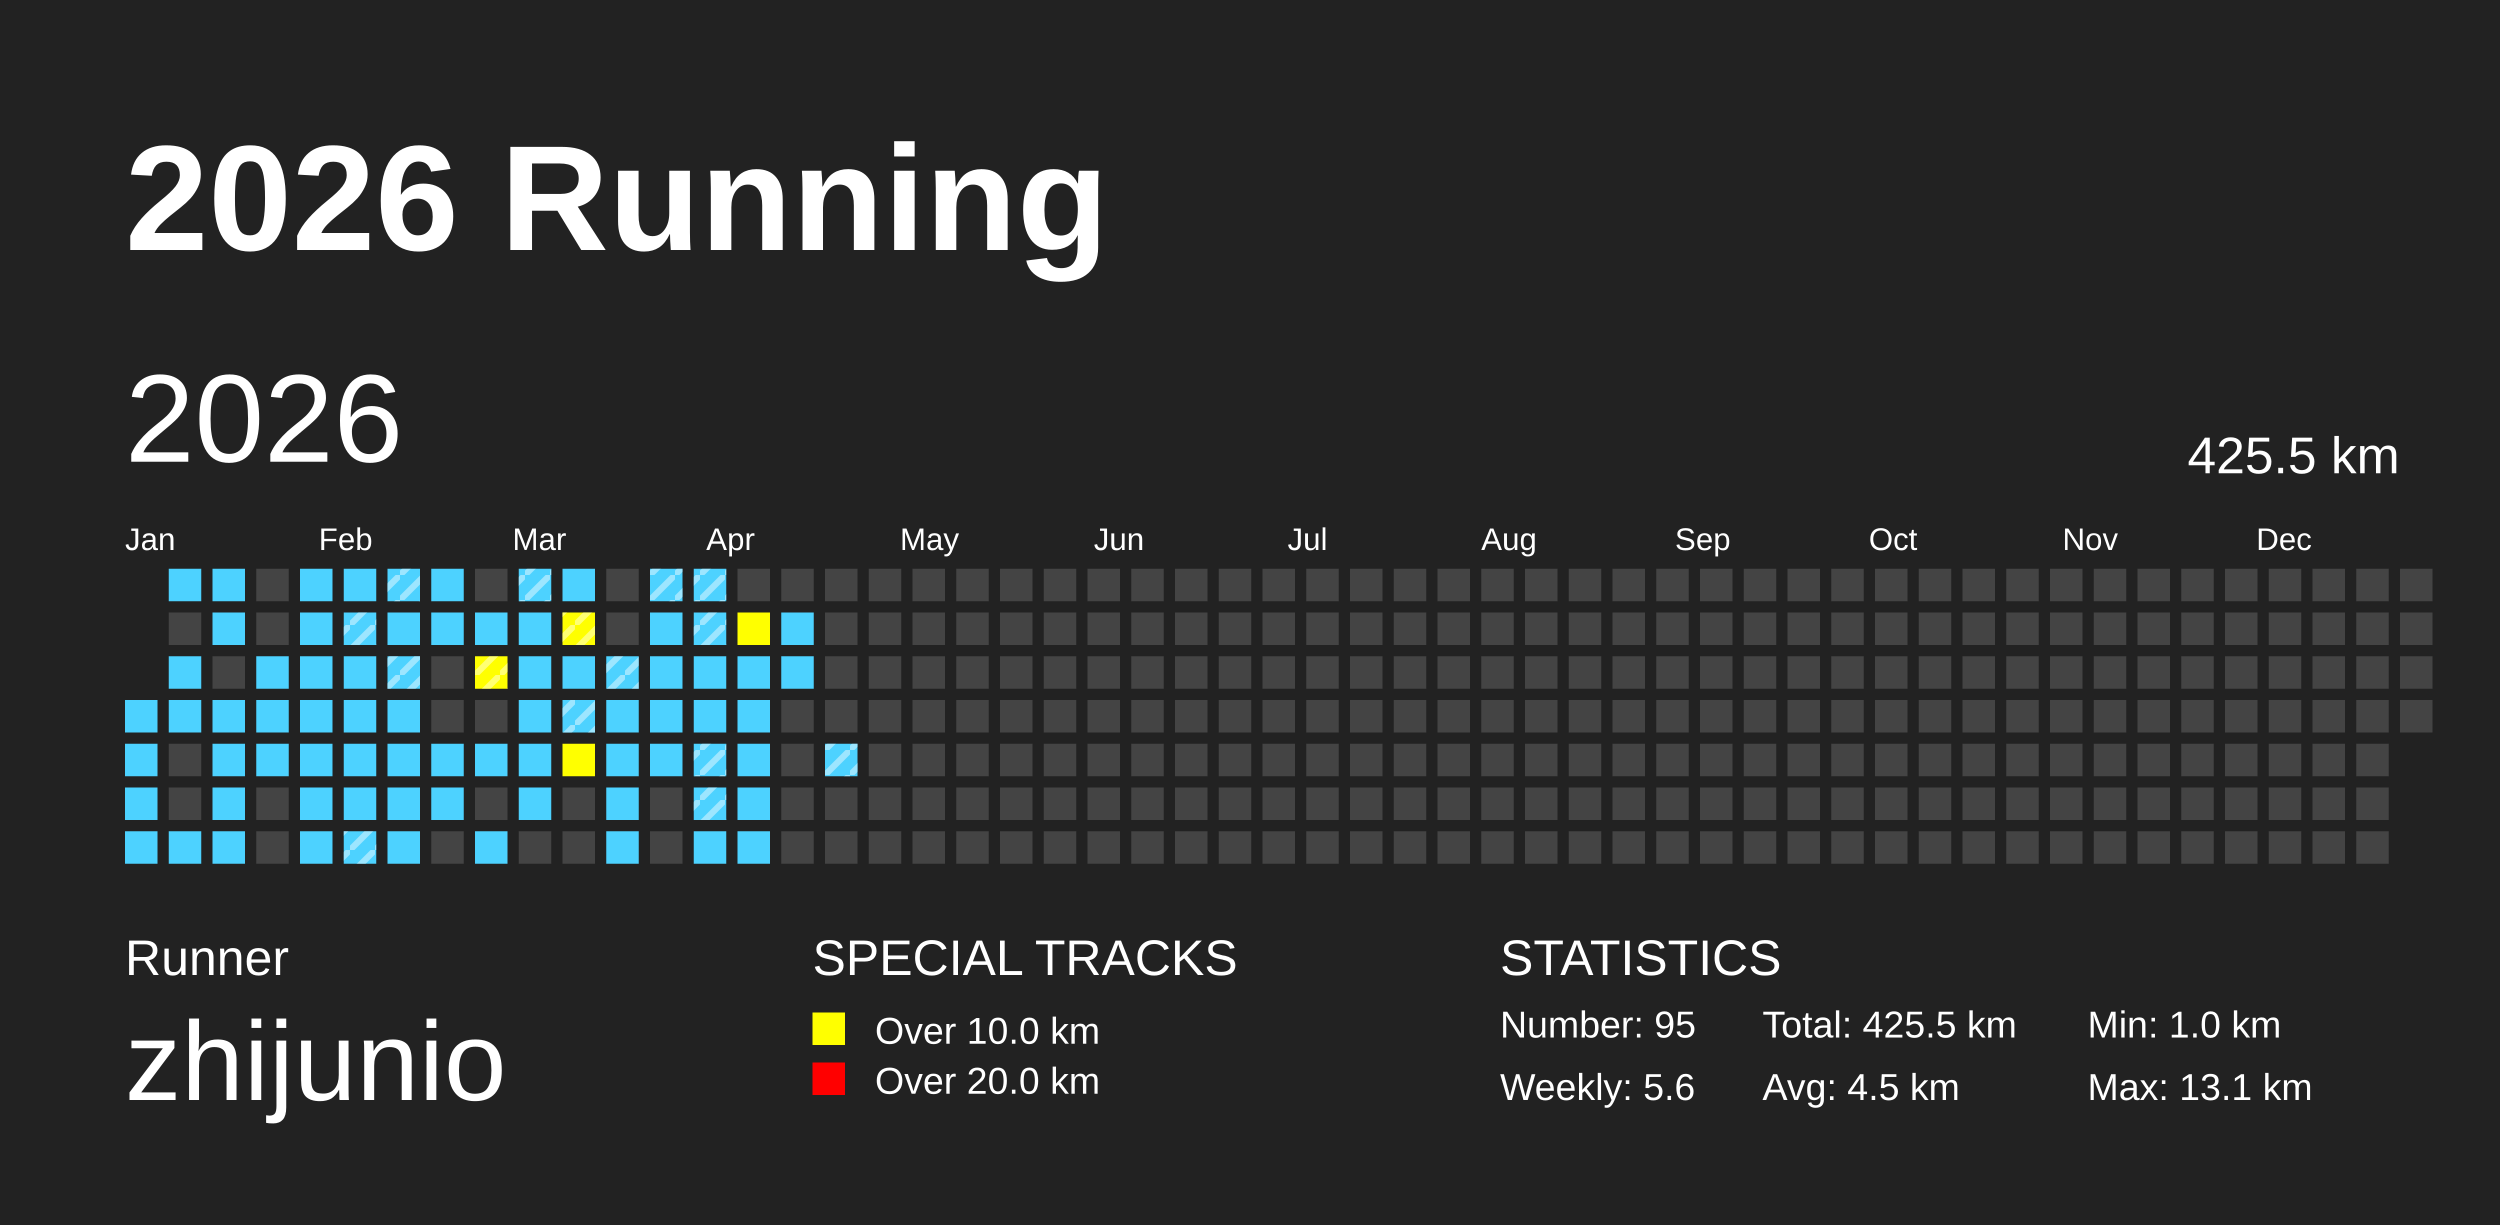
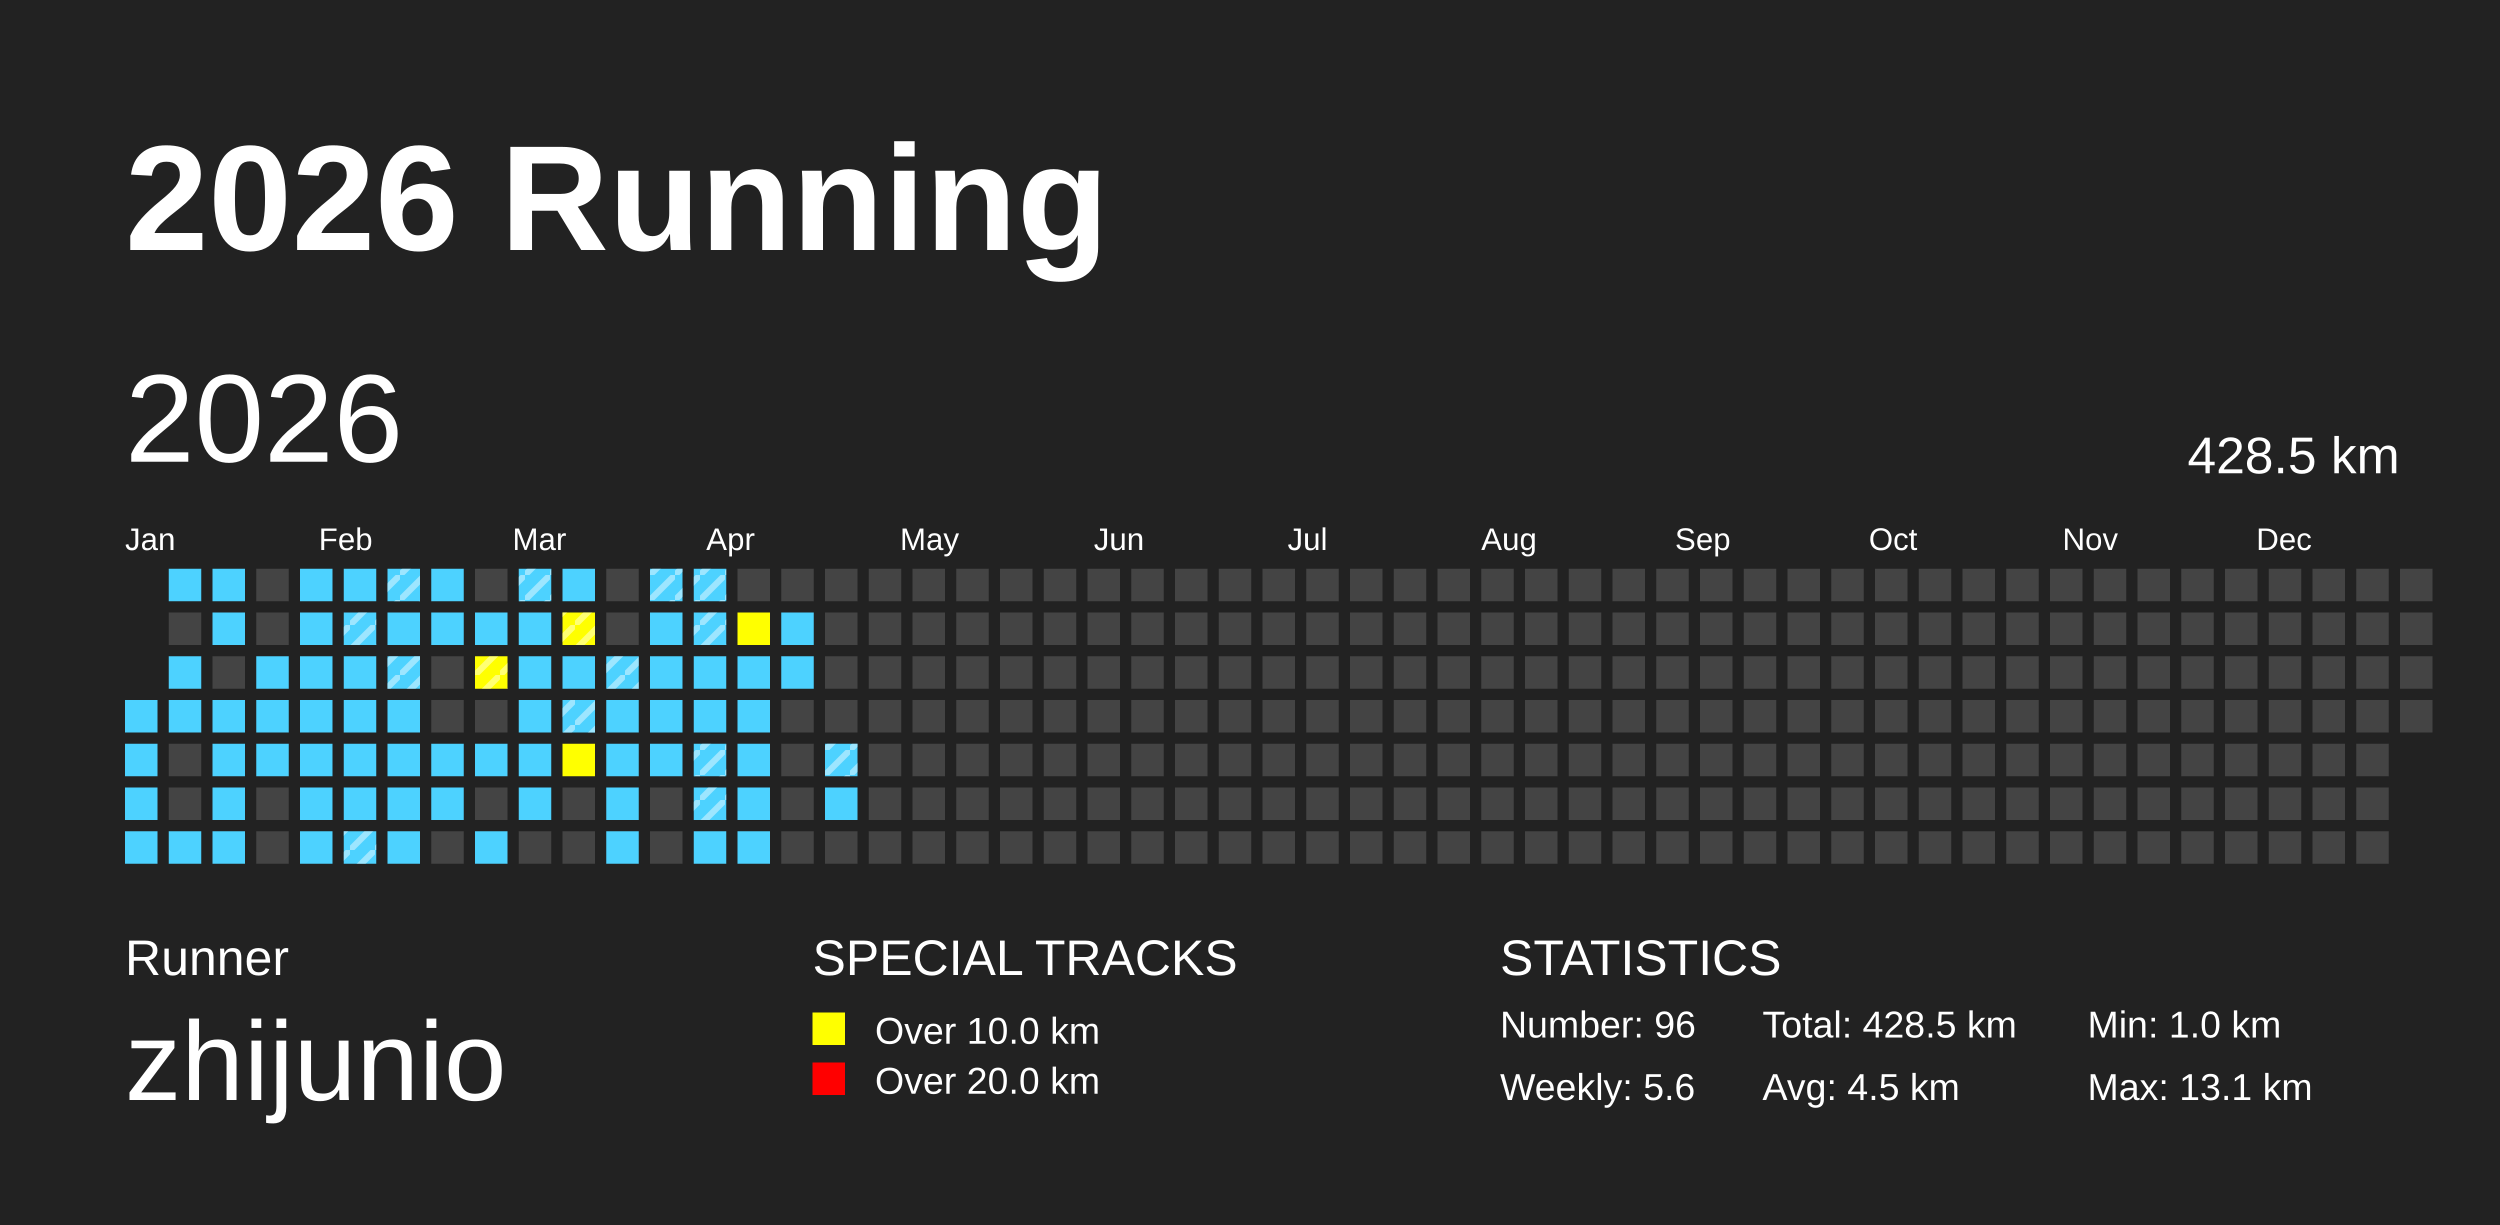
<svg xmlns="http://www.w3.org/2000/svg" baseProfile="full" height="98mm" version="1.1" viewBox="0,0,200,98" width="200mm">
  <defs>
    <pattern height="2" id="indoor-stripe" patternUnits="userSpaceOnUse" width="2">
      <line stroke="white" stroke-opacity="0.45" stroke-width="0.5" x1="0" x2="2" y1="2" y2="0" />
    </pattern>
  </defs>
  <rect fill="#222222" height="98" width="200" x="0" y="0" />
  <text fill="#FFFFFF" style="font-size:12px; font-family:Arial; font-weight:bold;" x="10" y="20">2026 Running</text>
  <text fill="#FFFFFF" style="font-size:4px; font-family:Arial" x="10" y="78">Runner</text>
  <text fill="#FFFFFF" style="font-size:9px; font-family:Arial" x="10" y="88">zhijunio</text>
  <text fill="#FFFFFF" style="font-size:4px; font-family:Arial" x="65" y="78">SPECIAL TRACKS</text>
  <rect fill="yellow" height="2.6" width="2.6" x="65" y="81" />
  <text fill="#FFFFFF" style="font-size:3px; font-family:Arial" x="70" y="83.5">Over 10.0 km</text>
  <rect fill="red" height="2.6" width="2.6" x="65" y="85" />
  <text fill="#FFFFFF" style="font-size:3px; font-family:Arial" x="70" y="87.5">Over 20.0 km</text>
  <text fill="#FFFFFF" style="font-size:4px; font-family:Arial" x="120" y="78">STATISTICS</text>
-   <text fill="#FFFFFF" style="font-size:3px; font-family:Arial" x="120" y="83">Number: 95</text>
+   <text fill="#FFFFFF" style="font-size:3px; font-family:Arial" x="120" y="83">Number: 96</text>
  <text fill="#FFFFFF" style="font-size:3px; font-family:Arial" x="120" y="88">Weekly: 5.6</text>
-   <text fill="#FFFFFF" style="font-size:3px; font-family:Arial" x="141" y="83">Total: 425.5 km</text>
+   <text fill="#FFFFFF" style="font-size:3px; font-family:Arial" x="141" y="83">Total: 428.5 km</text>
  <text fill="#FFFFFF" style="font-size:3px; font-family:Arial" x="141" y="88">Avg: 4.5 km</text>
  <text fill="#FFFFFF" style="font-size:3px; font-family:Arial" x="167" y="83">Min: 1.0 km</text>
  <text fill="#FFFFFF" style="font-size:3px; font-family:Arial" x="167" y="88">Max: 13.1 km</text>
  <text dominant-baseline="hanging" fill="#FFFFFF" style="font-size:10.0px; font-family:Arial;" x="10" y="30">2026</text>
-   <text dominant-baseline="hanging" fill="#FFFFFF" style="font-size:4.125px; font-family:Arial;" x="175" y="35">425.5 km</text>
+   <text dominant-baseline="hanging" fill="#FFFFFF" style="font-size:4.125px; font-family:Arial;" x="175" y="35">428.5 km</text>
  <text fill="#FFFFFF" style="font-size:2.5px; font-family:Arial" x="10.0" y="44">Jan</text>
  <text fill="#FFFFFF" style="font-size:2.5px; font-family:Arial" x="25.5" y="44">Feb</text>
  <text fill="#FFFFFF" style="font-size:2.5px; font-family:Arial" x="41.0" y="44">Mar</text>
  <text fill="#FFFFFF" style="font-size:2.5px; font-family:Arial" x="56.5" y="44">Apr</text>
  <text fill="#FFFFFF" style="font-size:2.5px; font-family:Arial" x="72.0" y="44">May</text>
  <text fill="#FFFFFF" style="font-size:2.5px; font-family:Arial" x="87.5" y="44">Jun</text>
  <text fill="#FFFFFF" style="font-size:2.5px; font-family:Arial" x="103.0" y="44">Jul</text>
  <text fill="#FFFFFF" style="font-size:2.5px; font-family:Arial" x="118.5" y="44">Aug</text>
  <text fill="#FFFFFF" style="font-size:2.5px; font-family:Arial" x="134.0" y="44">Sep</text>
  <text fill="#FFFFFF" style="font-size:2.5px; font-family:Arial" x="149.5" y="44">Oct</text>
  <text fill="#FFFFFF" style="font-size:2.5px; font-family:Arial" x="165.0" y="44">Nov</text>
  <text fill="#FFFFFF" style="font-size:2.5px; font-family:Arial" x="180.5" y="44">Dec</text>
  <rect fill="#4DD2FF" height="2.6" width="2.6" x="10.0" y="56.0" />
  <rect fill="#4DD2FF" height="2.6" width="2.6" x="10.0" y="59.5" />
  <rect fill="#4DD2FF" height="2.6" width="2.6" x="10.0" y="63.0" />
  <rect fill="#4DD2FF" height="2.6" width="2.6" x="10.0" y="66.5" />
  <rect fill="#4DD2FF" height="2.6" width="2.6" x="13.5" y="45.5" />
  <rect fill="#444444" height="2.6" width="2.6" x="13.5" y="49.0" />
  <rect fill="#4DD2FF" height="2.6" width="2.6" x="13.5" y="52.5" />
  <rect fill="#4DD2FF" height="2.6" width="2.6" x="13.5" y="56.0" />
  <rect fill="#444444" height="2.6" width="2.6" x="13.5" y="59.5" />
  <rect fill="#444444" height="2.6" width="2.6" x="13.5" y="63.0" />
  <rect fill="#4DD2FF" height="2.6" width="2.6" x="13.5" y="66.5" />
  <rect fill="#4DD2FF" height="2.6" width="2.6" x="17.0" y="45.5" />
  <rect fill="#4DD2FF" height="2.6" width="2.6" x="17.0" y="49.0" />
  <rect fill="#444444" height="2.6" width="2.6" x="17.0" y="52.5" />
  <rect fill="#4DD2FF" height="2.6" width="2.6" x="17.0" y="56.0" />
  <rect fill="#4DD2FF" height="2.6" width="2.6" x="17.0" y="59.5" />
  <rect fill="#4DD2FF" height="2.6" width="2.6" x="17.0" y="63.0" />
  <rect fill="#4DD2FF" height="2.6" width="2.6" x="17.0" y="66.5" />
  <rect fill="#444444" height="2.6" width="2.6" x="20.5" y="45.5" />
  <rect fill="#444444" height="2.6" width="2.6" x="20.5" y="49.0" />
  <rect fill="#4DD2FF" height="2.6" width="2.6" x="20.5" y="52.5" />
  <rect fill="#4DD2FF" height="2.6" width="2.6" x="20.5" y="56.0" />
  <rect fill="#4DD2FF" height="2.6" width="2.6" x="20.5" y="59.5" />
  <rect fill="#444444" height="2.6" width="2.6" x="20.5" y="63.0" />
  <rect fill="#444444" height="2.6" width="2.6" x="20.5" y="66.5" />
  <rect fill="#4DD2FF" height="2.6" width="2.6" x="24.0" y="45.5" />
  <rect fill="#4DD2FF" height="2.6" width="2.6" x="24.0" y="49.0" />
  <rect fill="#4DD2FF" height="2.6" width="2.6" x="24.0" y="52.5" />
  <rect fill="#4DD2FF" height="2.6" width="2.6" x="24.0" y="56.0" />
  <rect fill="#4DD2FF" height="2.6" width="2.6" x="24.0" y="59.5" />
  <rect fill="#4DD2FF" height="2.6" width="2.6" x="24.0" y="63.0" />
  <rect fill="#4DD2FF" height="2.6" width="2.6" x="24.0" y="66.5" />
  <rect fill="#4DD2FF" height="2.6" width="2.6" x="27.5" y="45.5" />
  <rect fill="#4DD2FF" height="2.6" width="2.6" x="27.5" y="49.0" />
  <rect fill="url(#indoor-stripe)" height="2.6" width="2.6" x="27.5" y="49.0" />
  <rect fill="#4DD2FF" height="2.6" width="2.6" x="27.5" y="52.5" />
  <rect fill="#4DD2FF" height="2.6" width="2.6" x="27.5" y="56.0" />
  <rect fill="#4DD2FF" height="2.6" width="2.6" x="27.5" y="59.5" />
  <rect fill="#4DD2FF" height="2.6" width="2.6" x="27.5" y="63.0" />
  <rect fill="#4DD2FF" height="2.6" width="2.6" x="27.5" y="66.5" />
  <rect fill="url(#indoor-stripe)" height="2.6" width="2.6" x="27.5" y="66.5" />
  <rect fill="#4DD2FF" height="2.6" width="2.6" x="31.0" y="45.5" />
  <rect fill="url(#indoor-stripe)" height="2.6" width="2.6" x="31.0" y="45.5" />
  <rect fill="#4DD2FF" height="2.6" width="2.6" x="31.0" y="49.0" />
  <rect fill="#4DD2FF" height="2.6" width="2.6" x="31.0" y="52.5" />
  <rect fill="url(#indoor-stripe)" height="2.6" width="2.6" x="31.0" y="52.5" />
  <rect fill="#4DD2FF" height="2.6" width="2.6" x="31.0" y="56.0" />
  <rect fill="#4DD2FF" height="2.6" width="2.6" x="31.0" y="59.5" />
  <rect fill="#4DD2FF" height="2.6" width="2.6" x="31.0" y="63.0" />
  <rect fill="#4DD2FF" height="2.6" width="2.6" x="31.0" y="66.5" />
  <rect fill="#4DD2FF" height="2.6" width="2.6" x="34.5" y="45.5" />
  <rect fill="#4DD2FF" height="2.6" width="2.6" x="34.5" y="49.0" />
  <rect fill="#444444" height="2.6" width="2.6" x="34.5" y="52.5" />
  <rect fill="#444444" height="2.6" width="2.6" x="34.5" y="56.0" />
  <rect fill="#4DD2FF" height="2.6" width="2.6" x="34.5" y="59.5" />
  <rect fill="#4DD2FF" height="2.6" width="2.6" x="34.5" y="63.0" />
  <rect fill="#444444" height="2.6" width="2.6" x="34.5" y="66.5" />
  <rect fill="#444444" height="2.6" width="2.6" x="38.0" y="45.5" />
  <rect fill="#4DD2FF" height="2.6" width="2.6" x="38.0" y="49.0" />
  <rect fill="yellow" height="2.6" width="2.6" x="38.0" y="52.5" />
  <rect fill="url(#indoor-stripe)" height="2.6" width="2.6" x="38.0" y="52.5" />
  <rect fill="#444444" height="2.6" width="2.6" x="38.0" y="56.0" />
  <rect fill="#4DD2FF" height="2.6" width="2.6" x="38.0" y="59.5" />
  <rect fill="#444444" height="2.6" width="2.6" x="38.0" y="63.0" />
  <rect fill="#4DD2FF" height="2.6" width="2.6" x="38.0" y="66.5" />
  <rect fill="#4DD2FF" height="2.6" width="2.6" x="41.5" y="45.5" />
  <rect fill="url(#indoor-stripe)" height="2.6" width="2.6" x="41.5" y="45.5" />
  <rect fill="#4DD2FF" height="2.6" width="2.6" x="41.5" y="49.0" />
  <rect fill="#4DD2FF" height="2.6" width="2.6" x="41.5" y="52.5" />
  <rect fill="#4DD2FF" height="2.6" width="2.6" x="41.5" y="56.0" />
  <rect fill="#4DD2FF" height="2.6" width="2.6" x="41.5" y="59.5" />
  <rect fill="#4DD2FF" height="2.6" width="2.6" x="41.5" y="63.0" />
  <rect fill="#444444" height="2.6" width="2.6" x="41.5" y="66.5" />
  <rect fill="#4DD2FF" height="2.6" width="2.6" x="45.0" y="45.5" />
  <rect fill="yellow" height="2.6" width="2.6" x="45.0" y="49.0" />
  <rect fill="url(#indoor-stripe)" height="2.6" width="2.6" x="45.0" y="49.0" />
  <rect fill="#4DD2FF" height="2.6" width="2.6" x="45.0" y="52.5" />
  <rect fill="#4DD2FF" height="2.6" width="2.6" x="45.0" y="56.0" />
  <rect fill="url(#indoor-stripe)" height="2.6" width="2.6" x="45.0" y="56.0" />
  <rect fill="yellow" height="2.6" width="2.6" x="45.0" y="59.5" />
  <rect fill="#444444" height="2.6" width="2.6" x="45.0" y="63.0" />
  <rect fill="#444444" height="2.6" width="2.6" x="45.0" y="66.5" />
  <rect fill="#444444" height="2.6" width="2.6" x="48.5" y="45.5" />
  <rect fill="#444444" height="2.6" width="2.6" x="48.5" y="49.0" />
  <rect fill="#4DD2FF" height="2.6" width="2.6" x="48.5" y="52.5" />
  <rect fill="url(#indoor-stripe)" height="2.6" width="2.6" x="48.5" y="52.5" />
  <rect fill="#4DD2FF" height="2.6" width="2.6" x="48.5" y="56.0" />
  <rect fill="#4DD2FF" height="2.6" width="2.6" x="48.5" y="59.5" />
  <rect fill="#4DD2FF" height="2.6" width="2.6" x="48.5" y="63.0" />
  <rect fill="#4DD2FF" height="2.6" width="2.6" x="48.5" y="66.5" />
  <rect fill="#4DD2FF" height="2.6" width="2.6" x="52.0" y="45.5" />
  <rect fill="url(#indoor-stripe)" height="2.6" width="2.6" x="52.0" y="45.5" />
  <rect fill="#4DD2FF" height="2.6" width="2.6" x="52.0" y="49.0" />
  <rect fill="#4DD2FF" height="2.6" width="2.6" x="52.0" y="52.5" />
  <rect fill="#4DD2FF" height="2.6" width="2.6" x="52.0" y="56.0" />
  <rect fill="#4DD2FF" height="2.6" width="2.6" x="52.0" y="59.5" />
  <rect fill="#444444" height="2.6" width="2.6" x="52.0" y="63.0" />
  <rect fill="#444444" height="2.6" width="2.6" x="52.0" y="66.5" />
  <rect fill="#4DD2FF" height="2.6" width="2.6" x="55.5" y="45.5" />
  <rect fill="url(#indoor-stripe)" height="2.6" width="2.6" x="55.5" y="45.5" />
  <rect fill="#4DD2FF" height="2.6" width="2.6" x="55.5" y="49.0" />
  <rect fill="url(#indoor-stripe)" height="2.6" width="2.6" x="55.5" y="49.0" />
  <rect fill="#4DD2FF" height="2.6" width="2.6" x="55.5" y="52.5" />
  <rect fill="#4DD2FF" height="2.6" width="2.6" x="55.5" y="56.0" />
  <rect fill="#4DD2FF" height="2.6" width="2.6" x="55.5" y="59.5" />
  <rect fill="url(#indoor-stripe)" height="2.6" width="2.6" x="55.5" y="59.5" />
  <rect fill="#4DD2FF" height="2.6" width="2.6" x="55.5" y="63.0" />
  <rect fill="url(#indoor-stripe)" height="2.6" width="2.6" x="55.5" y="63.0" />
  <rect fill="#4DD2FF" height="2.6" width="2.6" x="55.5" y="66.5" />
  <rect fill="#444444" height="2.6" width="2.6" x="59.0" y="45.5" />
  <rect fill="yellow" height="2.6" width="2.6" x="59.0" y="49.0" />
  <rect fill="#4DD2FF" height="2.6" width="2.6" x="59.0" y="52.5" />
  <rect fill="#4DD2FF" height="2.6" width="2.6" x="59.0" y="56.0" />
  <rect fill="#4DD2FF" height="2.6" width="2.6" x="59.0" y="59.5" />
  <rect fill="#4DD2FF" height="2.6" width="2.6" x="59.0" y="63.0" />
  <rect fill="#4DD2FF" height="2.6" width="2.6" x="59.0" y="66.5" />
  <rect fill="#444444" height="2.6" width="2.6" x="62.5" y="45.5" />
  <rect fill="#4DD2FF" height="2.6" width="2.6" x="62.5" y="49.0" />
  <rect fill="#4DD2FF" height="2.6" width="2.6" x="62.5" y="52.5" />
  <rect fill="#444444" height="2.6" width="2.6" x="62.5" y="56.0" />
  <rect fill="#444444" height="2.6" width="2.6" x="62.5" y="59.5" />
  <rect fill="#444444" height="2.6" width="2.6" x="62.5" y="63.0" />
  <rect fill="#444444" height="2.6" width="2.6" x="62.5" y="66.5" />
  <rect fill="#444444" height="2.6" width="2.6" x="66.0" y="45.5" />
  <rect fill="#444444" height="2.6" width="2.6" x="66.0" y="49.0" />
  <rect fill="#444444" height="2.6" width="2.6" x="66.0" y="52.5" />
  <rect fill="#444444" height="2.6" width="2.6" x="66.0" y="56.0" />
  <rect fill="#4DD2FF" height="2.6" width="2.6" x="66.0" y="59.5" />
  <rect fill="url(#indoor-stripe)" height="2.6" width="2.6" x="66.0" y="59.5" />
-   <rect fill="#444444" height="2.6" width="2.6" x="66.0" y="63.0" />
+   <rect fill="#4DD2FF" height="2.6" width="2.6" x="66.0" y="63.0" />
  <rect fill="#444444" height="2.6" width="2.6" x="66.0" y="66.5" />
  <rect fill="#444444" height="2.6" width="2.6" x="69.5" y="45.5" />
  <rect fill="#444444" height="2.6" width="2.6" x="69.5" y="49.0" />
  <rect fill="#444444" height="2.6" width="2.6" x="69.5" y="52.5" />
  <rect fill="#444444" height="2.6" width="2.6" x="69.5" y="56.0" />
  <rect fill="#444444" height="2.6" width="2.6" x="69.5" y="59.5" />
  <rect fill="#444444" height="2.6" width="2.6" x="69.5" y="63.0" />
  <rect fill="#444444" height="2.6" width="2.6" x="69.5" y="66.5" />
  <rect fill="#444444" height="2.6" width="2.6" x="73.0" y="45.5" />
  <rect fill="#444444" height="2.6" width="2.6" x="73.0" y="49.0" />
  <rect fill="#444444" height="2.6" width="2.6" x="73.0" y="52.5" />
  <rect fill="#444444" height="2.6" width="2.6" x="73.0" y="56.0" />
  <rect fill="#444444" height="2.6" width="2.6" x="73.0" y="59.5" />
  <rect fill="#444444" height="2.6" width="2.6" x="73.0" y="63.0" />
  <rect fill="#444444" height="2.6" width="2.6" x="73.0" y="66.5" />
  <rect fill="#444444" height="2.6" width="2.6" x="76.5" y="45.5" />
  <rect fill="#444444" height="2.6" width="2.6" x="76.5" y="49.0" />
  <rect fill="#444444" height="2.6" width="2.6" x="76.5" y="52.5" />
  <rect fill="#444444" height="2.6" width="2.6" x="76.5" y="56.0" />
  <rect fill="#444444" height="2.6" width="2.6" x="76.5" y="59.5" />
  <rect fill="#444444" height="2.6" width="2.6" x="76.5" y="63.0" />
  <rect fill="#444444" height="2.6" width="2.6" x="76.5" y="66.5" />
  <rect fill="#444444" height="2.6" width="2.6" x="80.0" y="45.5" />
  <rect fill="#444444" height="2.6" width="2.6" x="80.0" y="49.0" />
  <rect fill="#444444" height="2.6" width="2.6" x="80.0" y="52.5" />
  <rect fill="#444444" height="2.6" width="2.6" x="80.0" y="56.0" />
  <rect fill="#444444" height="2.6" width="2.6" x="80.0" y="59.5" />
  <rect fill="#444444" height="2.6" width="2.6" x="80.0" y="63.0" />
  <rect fill="#444444" height="2.6" width="2.6" x="80.0" y="66.5" />
  <rect fill="#444444" height="2.6" width="2.6" x="83.5" y="45.5" />
  <rect fill="#444444" height="2.6" width="2.6" x="83.5" y="49.0" />
  <rect fill="#444444" height="2.6" width="2.6" x="83.5" y="52.5" />
  <rect fill="#444444" height="2.6" width="2.6" x="83.5" y="56.0" />
  <rect fill="#444444" height="2.6" width="2.6" x="83.5" y="59.5" />
  <rect fill="#444444" height="2.6" width="2.6" x="83.5" y="63.0" />
  <rect fill="#444444" height="2.6" width="2.6" x="83.5" y="66.5" />
  <rect fill="#444444" height="2.6" width="2.6" x="87.0" y="45.5" />
  <rect fill="#444444" height="2.6" width="2.6" x="87.0" y="49.0" />
  <rect fill="#444444" height="2.6" width="2.6" x="87.0" y="52.5" />
  <rect fill="#444444" height="2.6" width="2.6" x="87.0" y="56.0" />
  <rect fill="#444444" height="2.6" width="2.6" x="87.0" y="59.5" />
  <rect fill="#444444" height="2.6" width="2.6" x="87.0" y="63.0" />
  <rect fill="#444444" height="2.6" width="2.6" x="87.0" y="66.5" />
  <rect fill="#444444" height="2.6" width="2.6" x="90.5" y="45.5" />
  <rect fill="#444444" height="2.6" width="2.6" x="90.5" y="49.0" />
  <rect fill="#444444" height="2.6" width="2.6" x="90.5" y="52.5" />
  <rect fill="#444444" height="2.6" width="2.6" x="90.5" y="56.0" />
  <rect fill="#444444" height="2.6" width="2.6" x="90.5" y="59.5" />
  <rect fill="#444444" height="2.6" width="2.6" x="90.5" y="63.0" />
  <rect fill="#444444" height="2.6" width="2.6" x="90.5" y="66.5" />
  <rect fill="#444444" height="2.6" width="2.6" x="94.0" y="45.5" />
  <rect fill="#444444" height="2.6" width="2.6" x="94.0" y="49.0" />
  <rect fill="#444444" height="2.6" width="2.6" x="94.0" y="52.5" />
  <rect fill="#444444" height="2.6" width="2.6" x="94.0" y="56.0" />
  <rect fill="#444444" height="2.6" width="2.6" x="94.0" y="59.5" />
  <rect fill="#444444" height="2.6" width="2.6" x="94.0" y="63.0" />
  <rect fill="#444444" height="2.6" width="2.6" x="94.0" y="66.5" />
  <rect fill="#444444" height="2.6" width="2.6" x="97.5" y="45.5" />
  <rect fill="#444444" height="2.6" width="2.6" x="97.5" y="49.0" />
  <rect fill="#444444" height="2.6" width="2.6" x="97.5" y="52.5" />
  <rect fill="#444444" height="2.6" width="2.6" x="97.5" y="56.0" />
  <rect fill="#444444" height="2.6" width="2.6" x="97.5" y="59.5" />
  <rect fill="#444444" height="2.6" width="2.6" x="97.5" y="63.0" />
  <rect fill="#444444" height="2.6" width="2.6" x="97.5" y="66.5" />
  <rect fill="#444444" height="2.6" width="2.6" x="101.0" y="45.5" />
  <rect fill="#444444" height="2.6" width="2.6" x="101.0" y="49.0" />
  <rect fill="#444444" height="2.6" width="2.6" x="101.0" y="52.5" />
  <rect fill="#444444" height="2.6" width="2.6" x="101.0" y="56.0" />
  <rect fill="#444444" height="2.6" width="2.6" x="101.0" y="59.5" />
  <rect fill="#444444" height="2.6" width="2.6" x="101.0" y="63.0" />
  <rect fill="#444444" height="2.6" width="2.6" x="101.0" y="66.5" />
  <rect fill="#444444" height="2.6" width="2.6" x="104.5" y="45.5" />
  <rect fill="#444444" height="2.6" width="2.6" x="104.5" y="49.0" />
  <rect fill="#444444" height="2.6" width="2.6" x="104.5" y="52.5" />
  <rect fill="#444444" height="2.6" width="2.6" x="104.5" y="56.0" />
  <rect fill="#444444" height="2.6" width="2.6" x="104.5" y="59.5" />
  <rect fill="#444444" height="2.6" width="2.6" x="104.5" y="63.0" />
  <rect fill="#444444" height="2.6" width="2.6" x="104.5" y="66.5" />
  <rect fill="#444444" height="2.6" width="2.6" x="108.0" y="45.5" />
  <rect fill="#444444" height="2.6" width="2.6" x="108.0" y="49.0" />
  <rect fill="#444444" height="2.6" width="2.6" x="108.0" y="52.5" />
  <rect fill="#444444" height="2.6" width="2.6" x="108.0" y="56.0" />
  <rect fill="#444444" height="2.6" width="2.6" x="108.0" y="59.5" />
  <rect fill="#444444" height="2.6" width="2.6" x="108.0" y="63.0" />
  <rect fill="#444444" height="2.6" width="2.6" x="108.0" y="66.5" />
  <rect fill="#444444" height="2.6" width="2.6" x="111.5" y="45.5" />
  <rect fill="#444444" height="2.6" width="2.6" x="111.5" y="49.0" />
  <rect fill="#444444" height="2.6" width="2.6" x="111.5" y="52.5" />
  <rect fill="#444444" height="2.6" width="2.6" x="111.5" y="56.0" />
  <rect fill="#444444" height="2.6" width="2.6" x="111.5" y="59.5" />
  <rect fill="#444444" height="2.6" width="2.6" x="111.5" y="63.0" />
  <rect fill="#444444" height="2.6" width="2.6" x="111.5" y="66.5" />
  <rect fill="#444444" height="2.6" width="2.6" x="115.0" y="45.5" />
  <rect fill="#444444" height="2.6" width="2.6" x="115.0" y="49.0" />
  <rect fill="#444444" height="2.6" width="2.6" x="115.0" y="52.5" />
  <rect fill="#444444" height="2.6" width="2.6" x="115.0" y="56.0" />
  <rect fill="#444444" height="2.6" width="2.6" x="115.0" y="59.5" />
  <rect fill="#444444" height="2.6" width="2.6" x="115.0" y="63.0" />
  <rect fill="#444444" height="2.6" width="2.6" x="115.0" y="66.5" />
  <rect fill="#444444" height="2.6" width="2.6" x="118.5" y="45.5" />
  <rect fill="#444444" height="2.6" width="2.6" x="118.5" y="49.0" />
  <rect fill="#444444" height="2.6" width="2.6" x="118.5" y="52.5" />
  <rect fill="#444444" height="2.6" width="2.6" x="118.5" y="56.0" />
  <rect fill="#444444" height="2.6" width="2.6" x="118.5" y="59.5" />
  <rect fill="#444444" height="2.6" width="2.6" x="118.5" y="63.0" />
  <rect fill="#444444" height="2.6" width="2.6" x="118.5" y="66.5" />
  <rect fill="#444444" height="2.6" width="2.6" x="122.0" y="45.5" />
  <rect fill="#444444" height="2.6" width="2.6" x="122.0" y="49.0" />
  <rect fill="#444444" height="2.6" width="2.6" x="122.0" y="52.5" />
  <rect fill="#444444" height="2.6" width="2.6" x="122.0" y="56.0" />
  <rect fill="#444444" height="2.6" width="2.6" x="122.0" y="59.5" />
  <rect fill="#444444" height="2.6" width="2.6" x="122.0" y="63.0" />
  <rect fill="#444444" height="2.6" width="2.6" x="122.0" y="66.5" />
  <rect fill="#444444" height="2.6" width="2.6" x="125.5" y="45.5" />
  <rect fill="#444444" height="2.6" width="2.6" x="125.5" y="49.0" />
  <rect fill="#444444" height="2.6" width="2.6" x="125.5" y="52.5" />
  <rect fill="#444444" height="2.6" width="2.6" x="125.5" y="56.0" />
  <rect fill="#444444" height="2.6" width="2.6" x="125.5" y="59.5" />
  <rect fill="#444444" height="2.6" width="2.6" x="125.5" y="63.0" />
  <rect fill="#444444" height="2.6" width="2.6" x="125.5" y="66.5" />
  <rect fill="#444444" height="2.6" width="2.6" x="129.0" y="45.5" />
  <rect fill="#444444" height="2.6" width="2.6" x="129.0" y="49.0" />
  <rect fill="#444444" height="2.6" width="2.6" x="129.0" y="52.5" />
  <rect fill="#444444" height="2.6" width="2.6" x="129.0" y="56.0" />
  <rect fill="#444444" height="2.6" width="2.6" x="129.0" y="59.5" />
  <rect fill="#444444" height="2.6" width="2.6" x="129.0" y="63.0" />
  <rect fill="#444444" height="2.6" width="2.6" x="129.0" y="66.5" />
  <rect fill="#444444" height="2.6" width="2.6" x="132.5" y="45.5" />
  <rect fill="#444444" height="2.6" width="2.6" x="132.5" y="49.0" />
  <rect fill="#444444" height="2.6" width="2.6" x="132.5" y="52.5" />
  <rect fill="#444444" height="2.6" width="2.6" x="132.5" y="56.0" />
  <rect fill="#444444" height="2.6" width="2.6" x="132.5" y="59.5" />
  <rect fill="#444444" height="2.6" width="2.6" x="132.5" y="63.0" />
  <rect fill="#444444" height="2.6" width="2.6" x="132.5" y="66.5" />
  <rect fill="#444444" height="2.6" width="2.6" x="136.0" y="45.5" />
  <rect fill="#444444" height="2.6" width="2.6" x="136.0" y="49.0" />
  <rect fill="#444444" height="2.6" width="2.6" x="136.0" y="52.5" />
  <rect fill="#444444" height="2.6" width="2.6" x="136.0" y="56.0" />
  <rect fill="#444444" height="2.6" width="2.6" x="136.0" y="59.5" />
  <rect fill="#444444" height="2.6" width="2.6" x="136.0" y="63.0" />
  <rect fill="#444444" height="2.6" width="2.6" x="136.0" y="66.5" />
  <rect fill="#444444" height="2.6" width="2.6" x="139.5" y="45.5" />
  <rect fill="#444444" height="2.6" width="2.6" x="139.5" y="49.0" />
  <rect fill="#444444" height="2.6" width="2.6" x="139.5" y="52.5" />
  <rect fill="#444444" height="2.6" width="2.6" x="139.5" y="56.0" />
  <rect fill="#444444" height="2.6" width="2.6" x="139.5" y="59.5" />
  <rect fill="#444444" height="2.6" width="2.6" x="139.5" y="63.0" />
  <rect fill="#444444" height="2.6" width="2.6" x="139.5" y="66.5" />
  <rect fill="#444444" height="2.6" width="2.6" x="143.0" y="45.5" />
  <rect fill="#444444" height="2.6" width="2.6" x="143.0" y="49.0" />
  <rect fill="#444444" height="2.6" width="2.6" x="143.0" y="52.5" />
  <rect fill="#444444" height="2.6" width="2.6" x="143.0" y="56.0" />
  <rect fill="#444444" height="2.6" width="2.6" x="143.0" y="59.5" />
  <rect fill="#444444" height="2.6" width="2.6" x="143.0" y="63.0" />
  <rect fill="#444444" height="2.6" width="2.6" x="143.0" y="66.5" />
  <rect fill="#444444" height="2.6" width="2.6" x="146.5" y="45.5" />
  <rect fill="#444444" height="2.6" width="2.6" x="146.5" y="49.0" />
  <rect fill="#444444" height="2.6" width="2.6" x="146.5" y="52.5" />
  <rect fill="#444444" height="2.6" width="2.6" x="146.5" y="56.0" />
  <rect fill="#444444" height="2.6" width="2.6" x="146.5" y="59.5" />
  <rect fill="#444444" height="2.6" width="2.6" x="146.5" y="63.0" />
  <rect fill="#444444" height="2.6" width="2.6" x="146.5" y="66.5" />
  <rect fill="#444444" height="2.6" width="2.6" x="150.0" y="45.5" />
  <rect fill="#444444" height="2.6" width="2.6" x="150.0" y="49.0" />
  <rect fill="#444444" height="2.6" width="2.6" x="150.0" y="52.5" />
  <rect fill="#444444" height="2.6" width="2.6" x="150.0" y="56.0" />
  <rect fill="#444444" height="2.6" width="2.6" x="150.0" y="59.5" />
  <rect fill="#444444" height="2.6" width="2.6" x="150.0" y="63.0" />
  <rect fill="#444444" height="2.6" width="2.6" x="150.0" y="66.5" />
  <rect fill="#444444" height="2.6" width="2.6" x="153.5" y="45.5" />
  <rect fill="#444444" height="2.6" width="2.6" x="153.5" y="49.0" />
  <rect fill="#444444" height="2.6" width="2.6" x="153.5" y="52.5" />
  <rect fill="#444444" height="2.6" width="2.6" x="153.5" y="56.0" />
  <rect fill="#444444" height="2.6" width="2.6" x="153.5" y="59.5" />
  <rect fill="#444444" height="2.6" width="2.6" x="153.5" y="63.0" />
  <rect fill="#444444" height="2.6" width="2.6" x="153.5" y="66.5" />
  <rect fill="#444444" height="2.6" width="2.6" x="157.0" y="45.5" />
  <rect fill="#444444" height="2.6" width="2.6" x="157.0" y="49.0" />
  <rect fill="#444444" height="2.6" width="2.6" x="157.0" y="52.5" />
  <rect fill="#444444" height="2.6" width="2.6" x="157.0" y="56.0" />
  <rect fill="#444444" height="2.6" width="2.6" x="157.0" y="59.5" />
  <rect fill="#444444" height="2.6" width="2.6" x="157.0" y="63.0" />
  <rect fill="#444444" height="2.6" width="2.6" x="157.0" y="66.5" />
  <rect fill="#444444" height="2.6" width="2.6" x="160.5" y="45.5" />
  <rect fill="#444444" height="2.6" width="2.6" x="160.5" y="49.0" />
  <rect fill="#444444" height="2.6" width="2.6" x="160.5" y="52.5" />
  <rect fill="#444444" height="2.6" width="2.6" x="160.5" y="56.0" />
  <rect fill="#444444" height="2.6" width="2.6" x="160.5" y="59.5" />
  <rect fill="#444444" height="2.6" width="2.6" x="160.5" y="63.0" />
  <rect fill="#444444" height="2.6" width="2.6" x="160.5" y="66.5" />
  <rect fill="#444444" height="2.6" width="2.6" x="164.0" y="45.5" />
  <rect fill="#444444" height="2.6" width="2.6" x="164.0" y="49.0" />
  <rect fill="#444444" height="2.6" width="2.6" x="164.0" y="52.5" />
  <rect fill="#444444" height="2.6" width="2.6" x="164.0" y="56.0" />
  <rect fill="#444444" height="2.6" width="2.6" x="164.0" y="59.5" />
  <rect fill="#444444" height="2.6" width="2.6" x="164.0" y="63.0" />
  <rect fill="#444444" height="2.6" width="2.6" x="164.0" y="66.5" />
  <rect fill="#444444" height="2.6" width="2.6" x="167.5" y="45.5" />
  <rect fill="#444444" height="2.6" width="2.6" x="167.5" y="49.0" />
  <rect fill="#444444" height="2.6" width="2.6" x="167.5" y="52.5" />
  <rect fill="#444444" height="2.6" width="2.6" x="167.5" y="56.0" />
  <rect fill="#444444" height="2.6" width="2.6" x="167.5" y="59.5" />
  <rect fill="#444444" height="2.6" width="2.6" x="167.5" y="63.0" />
  <rect fill="#444444" height="2.6" width="2.6" x="167.5" y="66.5" />
  <rect fill="#444444" height="2.6" width="2.6" x="171.0" y="45.5" />
  <rect fill="#444444" height="2.6" width="2.6" x="171.0" y="49.0" />
  <rect fill="#444444" height="2.6" width="2.6" x="171.0" y="52.5" />
  <rect fill="#444444" height="2.6" width="2.6" x="171.0" y="56.0" />
  <rect fill="#444444" height="2.6" width="2.6" x="171.0" y="59.5" />
  <rect fill="#444444" height="2.6" width="2.6" x="171.0" y="63.0" />
  <rect fill="#444444" height="2.6" width="2.6" x="171.0" y="66.5" />
  <rect fill="#444444" height="2.6" width="2.6" x="174.5" y="45.5" />
  <rect fill="#444444" height="2.6" width="2.6" x="174.5" y="49.0" />
  <rect fill="#444444" height="2.6" width="2.6" x="174.5" y="52.5" />
  <rect fill="#444444" height="2.6" width="2.6" x="174.5" y="56.0" />
  <rect fill="#444444" height="2.6" width="2.6" x="174.5" y="59.5" />
  <rect fill="#444444" height="2.6" width="2.6" x="174.5" y="63.0" />
  <rect fill="#444444" height="2.6" width="2.6" x="174.5" y="66.5" />
  <rect fill="#444444" height="2.6" width="2.6" x="178.0" y="45.5" />
  <rect fill="#444444" height="2.6" width="2.6" x="178.0" y="49.0" />
  <rect fill="#444444" height="2.6" width="2.6" x="178.0" y="52.5" />
  <rect fill="#444444" height="2.6" width="2.6" x="178.0" y="56.0" />
  <rect fill="#444444" height="2.6" width="2.6" x="178.0" y="59.5" />
  <rect fill="#444444" height="2.6" width="2.6" x="178.0" y="63.0" />
  <rect fill="#444444" height="2.6" width="2.6" x="178.0" y="66.5" />
  <rect fill="#444444" height="2.6" width="2.6" x="181.5" y="45.5" />
  <rect fill="#444444" height="2.6" width="2.6" x="181.5" y="49.0" />
  <rect fill="#444444" height="2.6" width="2.6" x="181.5" y="52.5" />
  <rect fill="#444444" height="2.6" width="2.6" x="181.5" y="56.0" />
  <rect fill="#444444" height="2.6" width="2.6" x="181.5" y="59.5" />
  <rect fill="#444444" height="2.6" width="2.6" x="181.5" y="63.0" />
  <rect fill="#444444" height="2.6" width="2.6" x="181.5" y="66.5" />
  <rect fill="#444444" height="2.6" width="2.6" x="185.0" y="45.5" />
  <rect fill="#444444" height="2.6" width="2.6" x="185.0" y="49.0" />
  <rect fill="#444444" height="2.6" width="2.6" x="185.0" y="52.5" />
  <rect fill="#444444" height="2.6" width="2.6" x="185.0" y="56.0" />
  <rect fill="#444444" height="2.6" width="2.6" x="185.0" y="59.5" />
  <rect fill="#444444" height="2.6" width="2.6" x="185.0" y="63.0" />
  <rect fill="#444444" height="2.6" width="2.6" x="185.0" y="66.5" />
  <rect fill="#444444" height="2.6" width="2.6" x="188.5" y="45.5" />
  <rect fill="#444444" height="2.6" width="2.6" x="188.5" y="49.0" />
  <rect fill="#444444" height="2.6" width="2.6" x="188.5" y="52.5" />
  <rect fill="#444444" height="2.6" width="2.6" x="188.5" y="56.0" />
  <rect fill="#444444" height="2.6" width="2.6" x="188.5" y="59.5" />
  <rect fill="#444444" height="2.6" width="2.6" x="188.5" y="63.0" />
  <rect fill="#444444" height="2.6" width="2.6" x="188.5" y="66.5" />
  <rect fill="#444444" height="2.6" width="2.6" x="192.0" y="45.5" />
  <rect fill="#444444" height="2.6" width="2.6" x="192.0" y="49.0" />
  <rect fill="#444444" height="2.6" width="2.6" x="192.0" y="52.5" />
  <rect fill="#444444" height="2.6" width="2.6" x="192.0" y="56.0" />
</svg>
